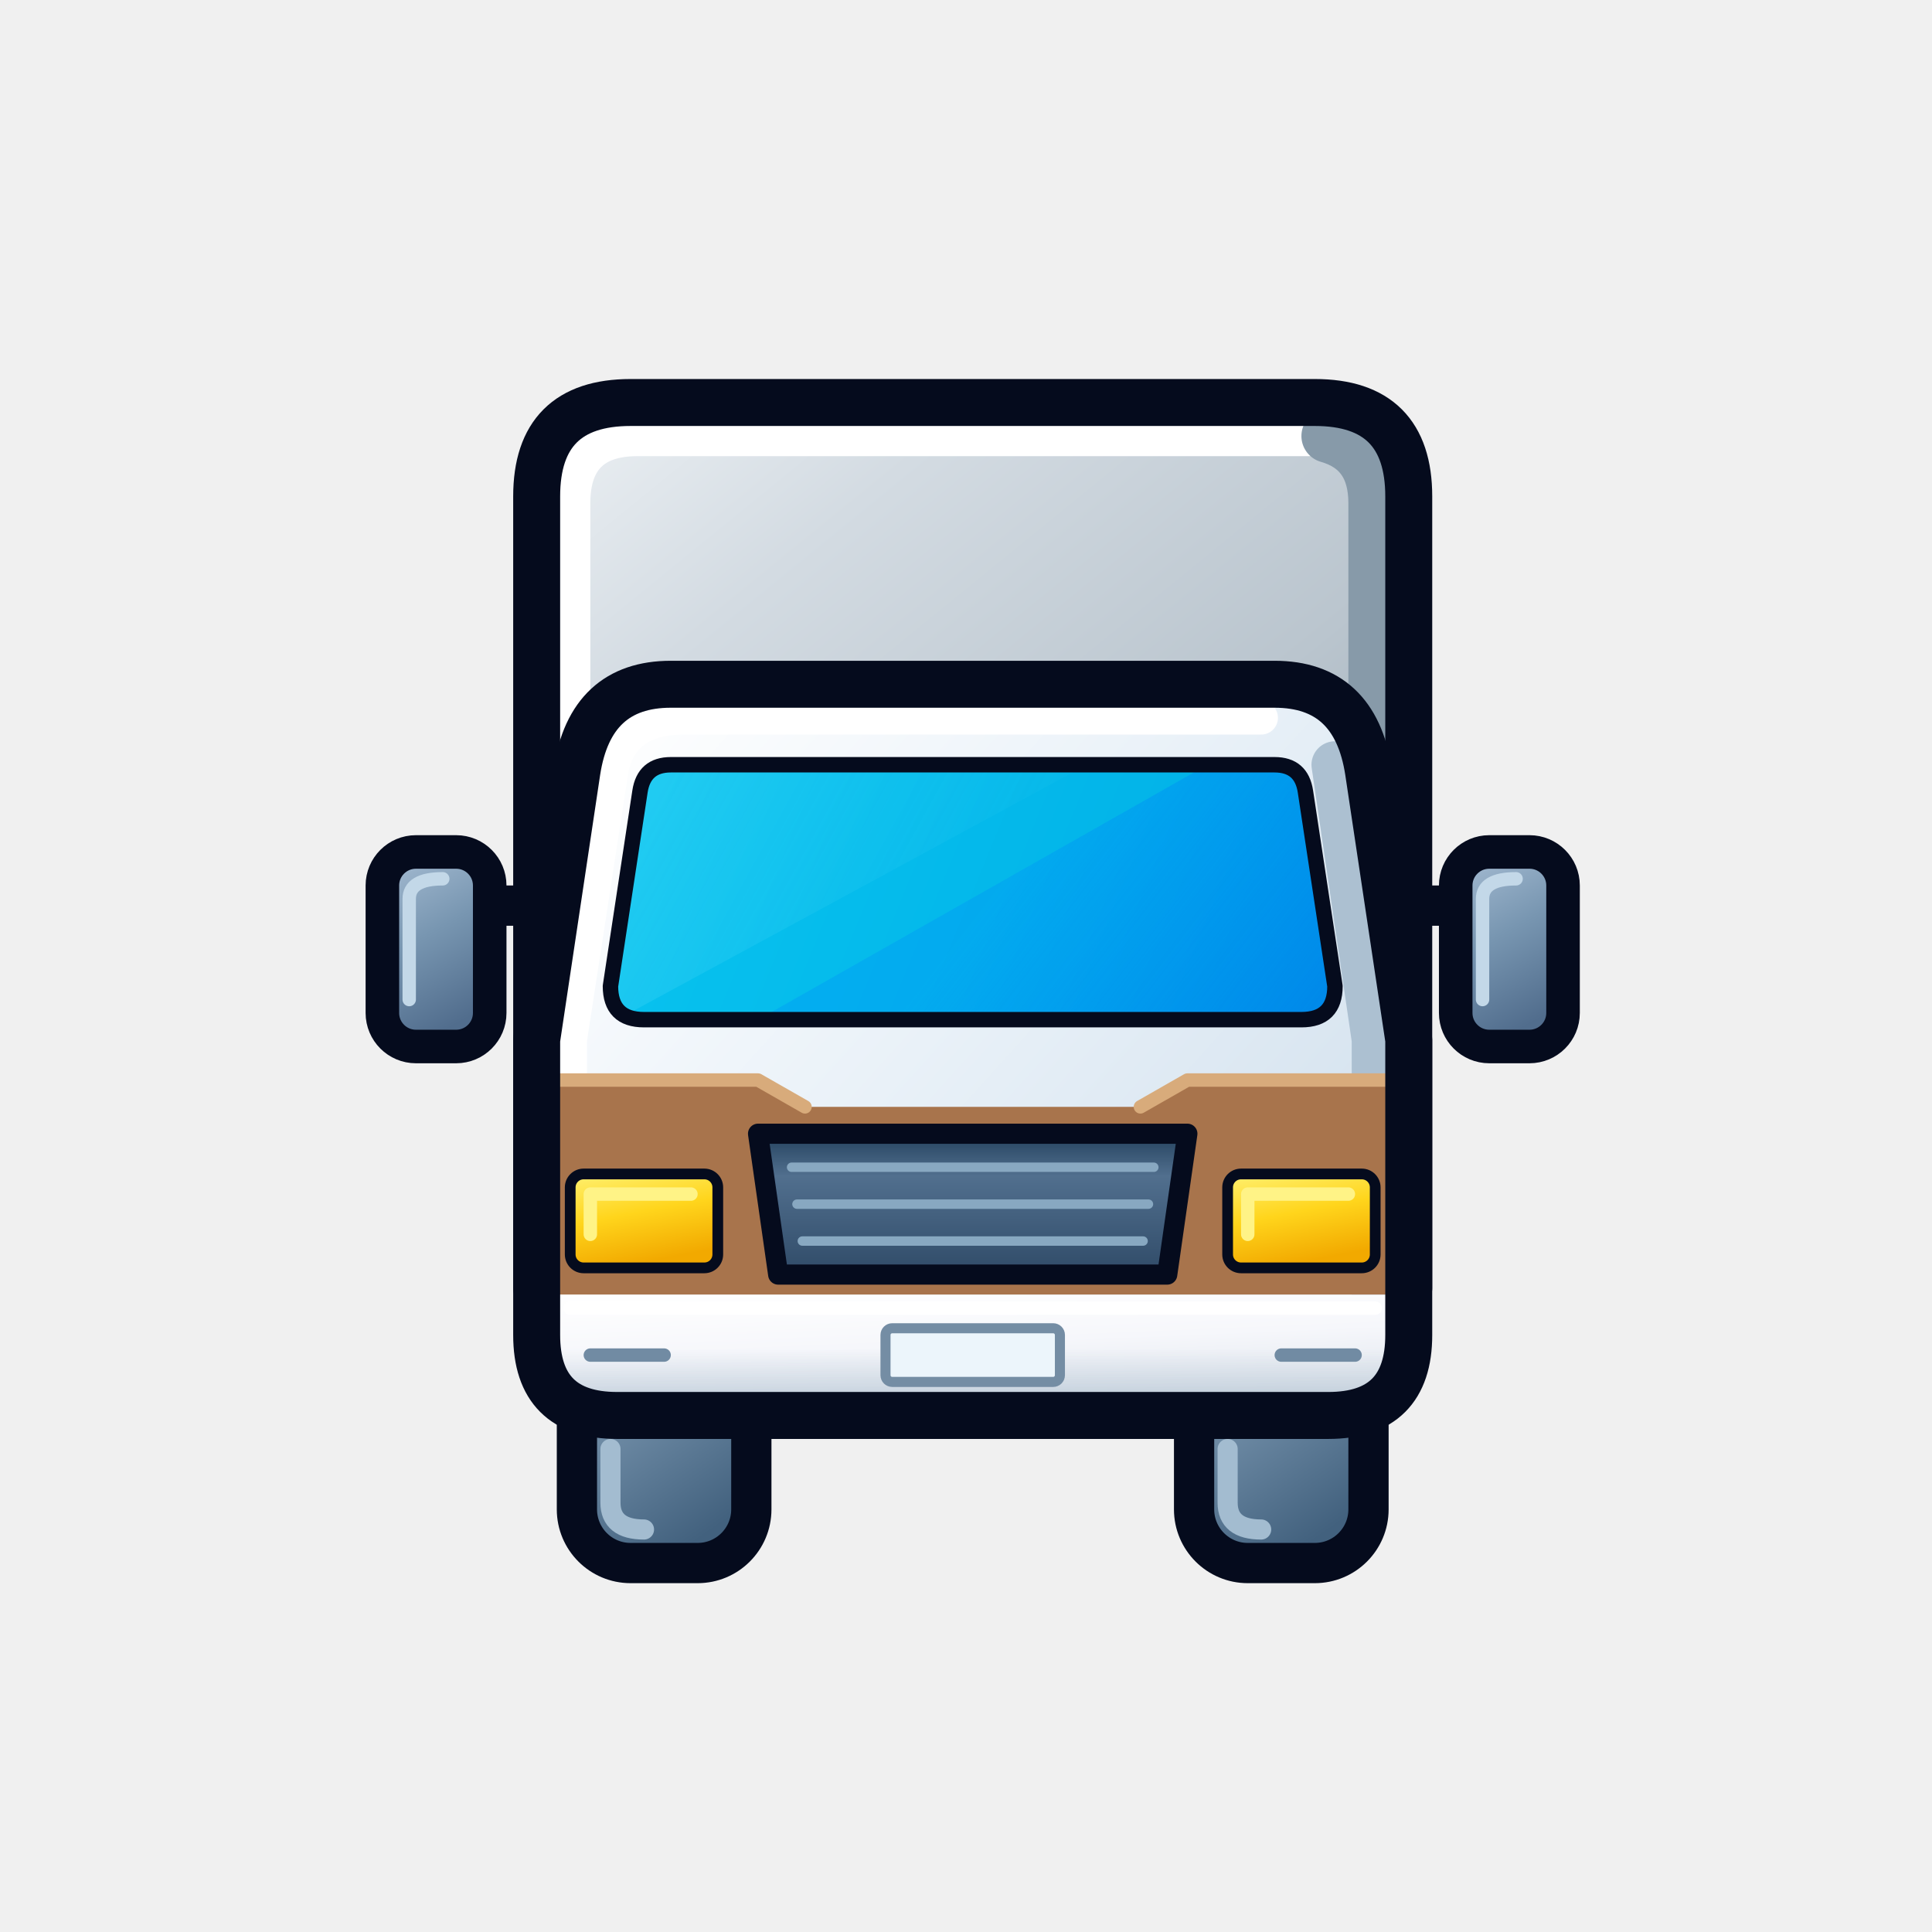
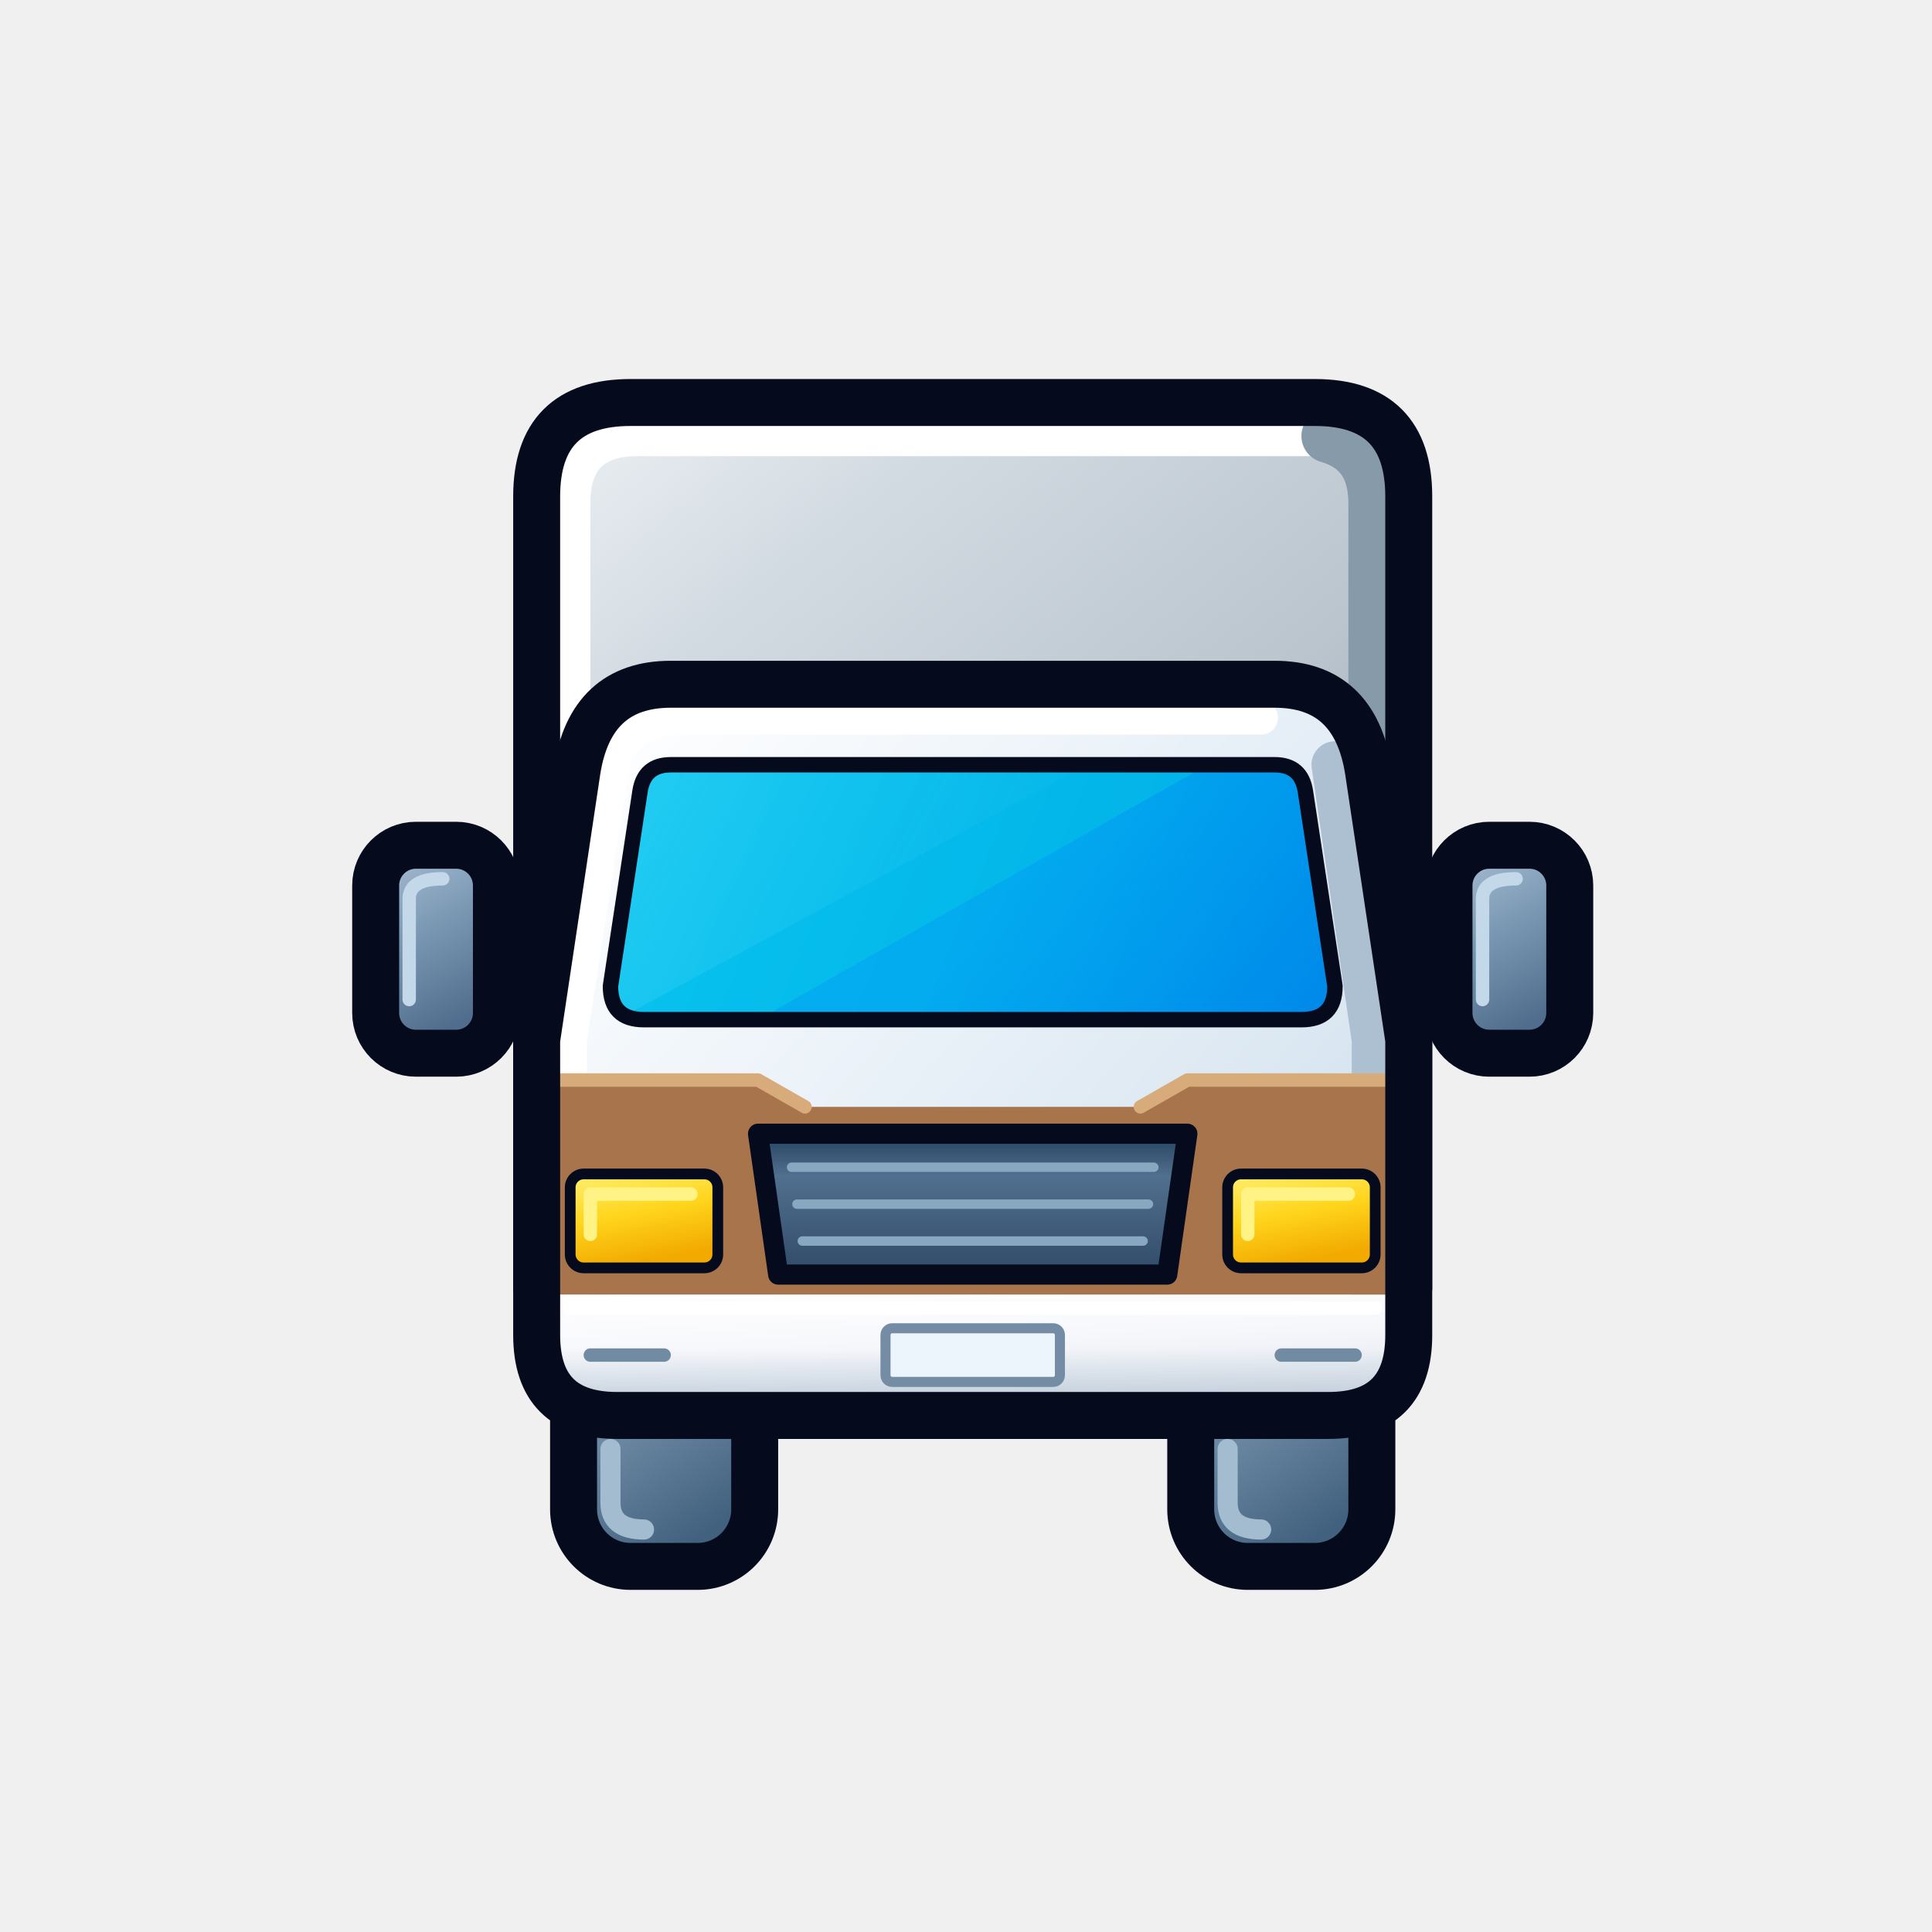
<svg xmlns="http://www.w3.org/2000/svg" width="288" height="288" viewBox="0 0 288 288" role="img" aria-labelledby="delivery-van-title">
  <defs>
    <linearGradient id="delivery-van-body" gradientUnits="userSpaceOnUse" x1="90" y1="104" x2="205" y2="208">
      <stop stop-color="#ffffff" />
      <stop offset=".45" stop-color="#e9f1f8" />
      <stop offset="1" stop-color="#cdddeb" />
    </linearGradient>
    <linearGradient id="delivery-van-wheel" x1="0" y1="0" x2=".5" y2="1">
      <stop stop-color="#273e55" />
      <stop offset=".45" stop-color="#6d8aa4" />
      <stop offset="1" stop-color="#42617e" />
    </linearGradient>
    <linearGradient id="delivery-van-grille" x1="0" y1="0" x2="0" y2="1">
      <stop stop-color="#24425e" />
      <stop offset=".3" stop-color="#516f8e" />
      <stop offset="1" stop-color="#304b68" />
    </linearGradient>
    <linearGradient id="delivery-van-gold" x1="0" y1="0" x2=".3" y2="1">
      <stop offset="0.0" stop-color="#fff071" />
      <stop offset="0.5" stop-color="#ffd51c" />
      <stop offset="1.0" stop-color="#f2a900" />
    </linearGradient>
    <linearGradient id="delivery-van-paper" x1="0" y1="0" x2=".3" y2="1">
      <stop offset="0.0" stop-color="#ffffff" />
      <stop offset="0.5" stop-color="#f6f7fb" />
      <stop offset="1.0" stop-color="#e0e6ed" />
    </linearGradient>
    <linearGradient id="delivery-van-steel" x1="0" y1="0" x2=".3" y2="1">
      <stop offset="0.0" stop-color="#a9bfd5" />
      <stop offset="0.5" stop-color="#7896b1" />
      <stop offset="1.0" stop-color="#516d8d" />
    </linearGradient>
    <linearGradient id="delivery-van-glass7-screen-paint" gradientUnits="userSpaceOnUse" x1="94.176" y1="114.322" x2="194.235" y2="155.379">
      <stop offset="0" stop-color="#08c4ef" />
      <stop offset="1" stop-color="#00ade6" />
    </linearGradient>
    <linearGradient id="delivery-van-glass7-glass-paint" gradientUnits="userSpaceOnUse" x1="100.529" y1="114.322" x2="158.5" y2="146.195">
      <stop offset="0" stop-color="#77e6fc" stop-opacity="0.22" />
      <stop offset="1" stop-color="#34d2f4" stop-opacity="0" />
    </linearGradient>
    <linearGradient id="delivery-van-glass7-screen-shadow-paint" gradientUnits="userSpaceOnUse" x1="155.324" y1="123.506" x2="199" y2="157">
      <stop offset="0" stop-color="#008df9" stop-opacity=".3" />
      <stop offset="1" stop-color="#007be9" stop-opacity=".8" />
    </linearGradient>
    <linearGradient id="delivery-van-bumper-shadow" gradientUnits="userSpaceOnUse" x1="145" y1="201" x2="145" y2="211">
      <stop stop-color="#8ca5bb" stop-opacity="0" />
      <stop offset=".6" stop-color="#8ca5bb" stop-opacity=".28" />
      <stop offset="1" stop-color="#748fa9" stop-opacity=".65" />
    </linearGradient>
    <path id="delivery-van-truck-box" d="M94 60 H196 Q210 60 210 74 V192 H80 V74 Q80 60 94 60Z" />
    <clipPath id="delivery-van-truck-box-clip">
      <use href="#delivery-van-truck-box" />
    </clipPath>
    <path id="delivery-van-truck-cab" d="M100 102 H190 Q202 102 204 115 L210 155 V199 Q210 211 198 211 H92 Q80 211 80 199 V155 L86 115 Q88 102 100 102Z" />
    <clipPath id="delivery-van-truck-cab-clip">
      <use href="#delivery-van-truck-cab" />
    </clipPath>
    <path id="delivery-van-truck-window" d="M100 114 H190 Q194 114 194.6 118 L199 147 Q199 152 194 152 H96 Q91 152 91 147 L95.4 118 Q96 114 100 114Z" />
    <clipPath id="delivery-van-truck-window-clip">
      <use href="#delivery-van-truck-window" />
    </clipPath>
    <linearGradient id="delivery-van-cargo-silver" x1="0" y1="0" x2=".8" y2="1">
      <stop offset="0" stop-color="#eef2f5" />
      <stop offset=".25" stop-color="#d3dbe2" />
      <stop offset=".6" stop-color="#bac5ce" />
      <stop offset="1" stop-color="#8d9daa" />
    </linearGradient>
  </defs>
+   <g id="delivery-van-exterior-width" fill="none" stroke="#050b1d" stroke-linecap="round" stroke-linejoin="round">
+     <g stroke-linecap="round" stroke-linejoin="round">
+       <rect x="86" y="197" width="26" height="36" rx="8" fill="none" stroke="#050b1d" stroke-width="8" />
+     </g>
+     <g stroke-linecap="round" stroke-linejoin="round">
+       <rect x="178" y="197" width="26" height="36" rx="8" fill="none" stroke="#050b1d" stroke-width="8" />
+     </g>
+     <g stroke-linecap="round" stroke-linejoin="round">
+       <rect x="57" y="127" width="16" height="29" rx="5" fill="none" stroke="#050b1d" stroke-width="9" />
+     </g>
+     <g stroke-linecap="round" stroke-linejoin="round">
+       <rect x="217" y="127" width="16" height="29" rx="5" fill="none" stroke="#050b1d" stroke-width="9" />
+     </g>
+   </g>
  <g stroke-linecap="round" stroke-linejoin="round">
    <rect x="86" y="197" width="26" height="36" rx="8" fill="url(#delivery-van-wheel)" stroke="#050b1d" stroke-width="6" />
    <path d="M91 216 V224 Q91 228 96 228" fill="none" stroke="#a3bcd0" stroke-width="3" />
    <rect x="178" y="197" width="26" height="36" rx="8" fill="url(#delivery-van-wheel)" stroke="#050b1d" stroke-width="6" />
    <path d="M183 216 V224 Q183 228 188 228" fill="none" stroke="#a3bcd0" stroke-width="3" />
    <use href="#delivery-van-truck-box" fill="url(#delivery-van-cargo-silver)" />
    <g clip-path="url(#delivery-van-truck-box-clip)">
      <path d="M85 190 V75 Q85 65 95 65 H195" fill="none" stroke="#ffffff" stroke-width="6" />
      <path d="M198 65 Q205 67 205 75 V192" fill="none" stroke="#879aa9" stroke-width="8" />
    </g>
    <use href="#delivery-van-truck-box" fill="none" stroke="#050b1d" stroke-width="7" />
    <path d="M82 135 H65 V150 M208 135 H225 V150" fill="none" stroke="#050b1d" stroke-width="6" />
    <rect x="57" y="127" width="16" height="29" rx="5" fill="url(#delivery-van-steel)" stroke="#050b1d" stroke-width="5" />
    <path d="M61 149 V134 Q61 131 66 131" fill="none" stroke="#c3d8e8" stroke-width="2" />
    <rect x="217" y="127" width="16" height="29" rx="5" fill="url(#delivery-van-steel)" stroke="#050b1d" stroke-width="5" />
    <path d="M221 149 V134 Q221 131 226 131" fill="none" stroke="#c3d8e8" stroke-width="2" />
    <use href="#delivery-van-truck-cab" fill="url(#delivery-van-body)" />
    <g clip-path="url(#delivery-van-truck-cab-clip)">
      <path d="M85 194 V155 L91 116 Q92 107 102 107 H188" fill="none" stroke="#ffffff" stroke-width="5" />
      <path d="M199 114 L205 155 V199" fill="none" stroke="#acc0d1" stroke-width="7" />
      <path d="M80 161 H113 L120 165 H170 L177 161 H210 V193 H80Z" fill="#a8744c" />
      <path d="M82 161 H113 L120 165 M170 165 L177 161 H208" fill="none" stroke="#d8ab7b" stroke-width="2" />
      <path d="M80 193 H210 V211 H80Z" fill="url(#delivery-van-paper)" />
      <path d="M80 201 H210 V211 H80Z" fill="url(#delivery-van-bumper-shadow)" />
      <path d="M85 195 H205" fill="none" stroke="#ffffff" stroke-width="2" />
    </g>
    <use href="#delivery-van-truck-window" fill="url(#delivery-van-glass7-screen-paint)" />
    <path d="M92 114 H162 L92 152Z" fill="url(#delivery-van-glass7-glass-paint)" clip-path="url(#delivery-van-truck-window-clip)" />
    <path d="M180 114 H198 V152 H113Z" fill="url(#delivery-van-glass7-screen-shadow-paint)" clip-path="url(#delivery-van-truck-window-clip)" />
    <use href="#delivery-van-truck-window" fill="none" stroke="#050b1d" stroke-width="2.3" />
    <path d="M113 169 H177 L174 190 H116Z" fill="url(#delivery-van-grille)" stroke="#050b1d" stroke-width="3" />
    <path d="M118 174 H172 M118.8 179.5 H171.2 M119.6 185 H170.4" fill="none" stroke="#88a8c1" stroke-width="1.4" />
    <rect x="85" y="175" width="22" height="14" rx="2" fill="url(#delivery-van-gold)" stroke="#050b1d" stroke-width="1.6" />
    <path d="M88 184 V178 H103" fill="none" stroke="#fff386" stroke-width="2" />
    <rect x="183" y="175" width="22" height="14" rx="2" fill="url(#delivery-van-gold)" stroke="#050b1d" stroke-width="1.6" />
    <path d="M186 184 V178 H201" fill="none" stroke="#fff386" stroke-width="2" />
    <rect x="132" y="198" width="26" height="8" rx="1" fill="#ecf5fb" stroke="#748da4" stroke-width="1.5" />
    <path d="M88 202 H99 M191 202 H202" fill="none" stroke="#718ba3" stroke-width="2" />
    <use href="#delivery-van-truck-cab" fill="none" stroke="#050b1d" stroke-width="7" />
  </g>
</svg>
